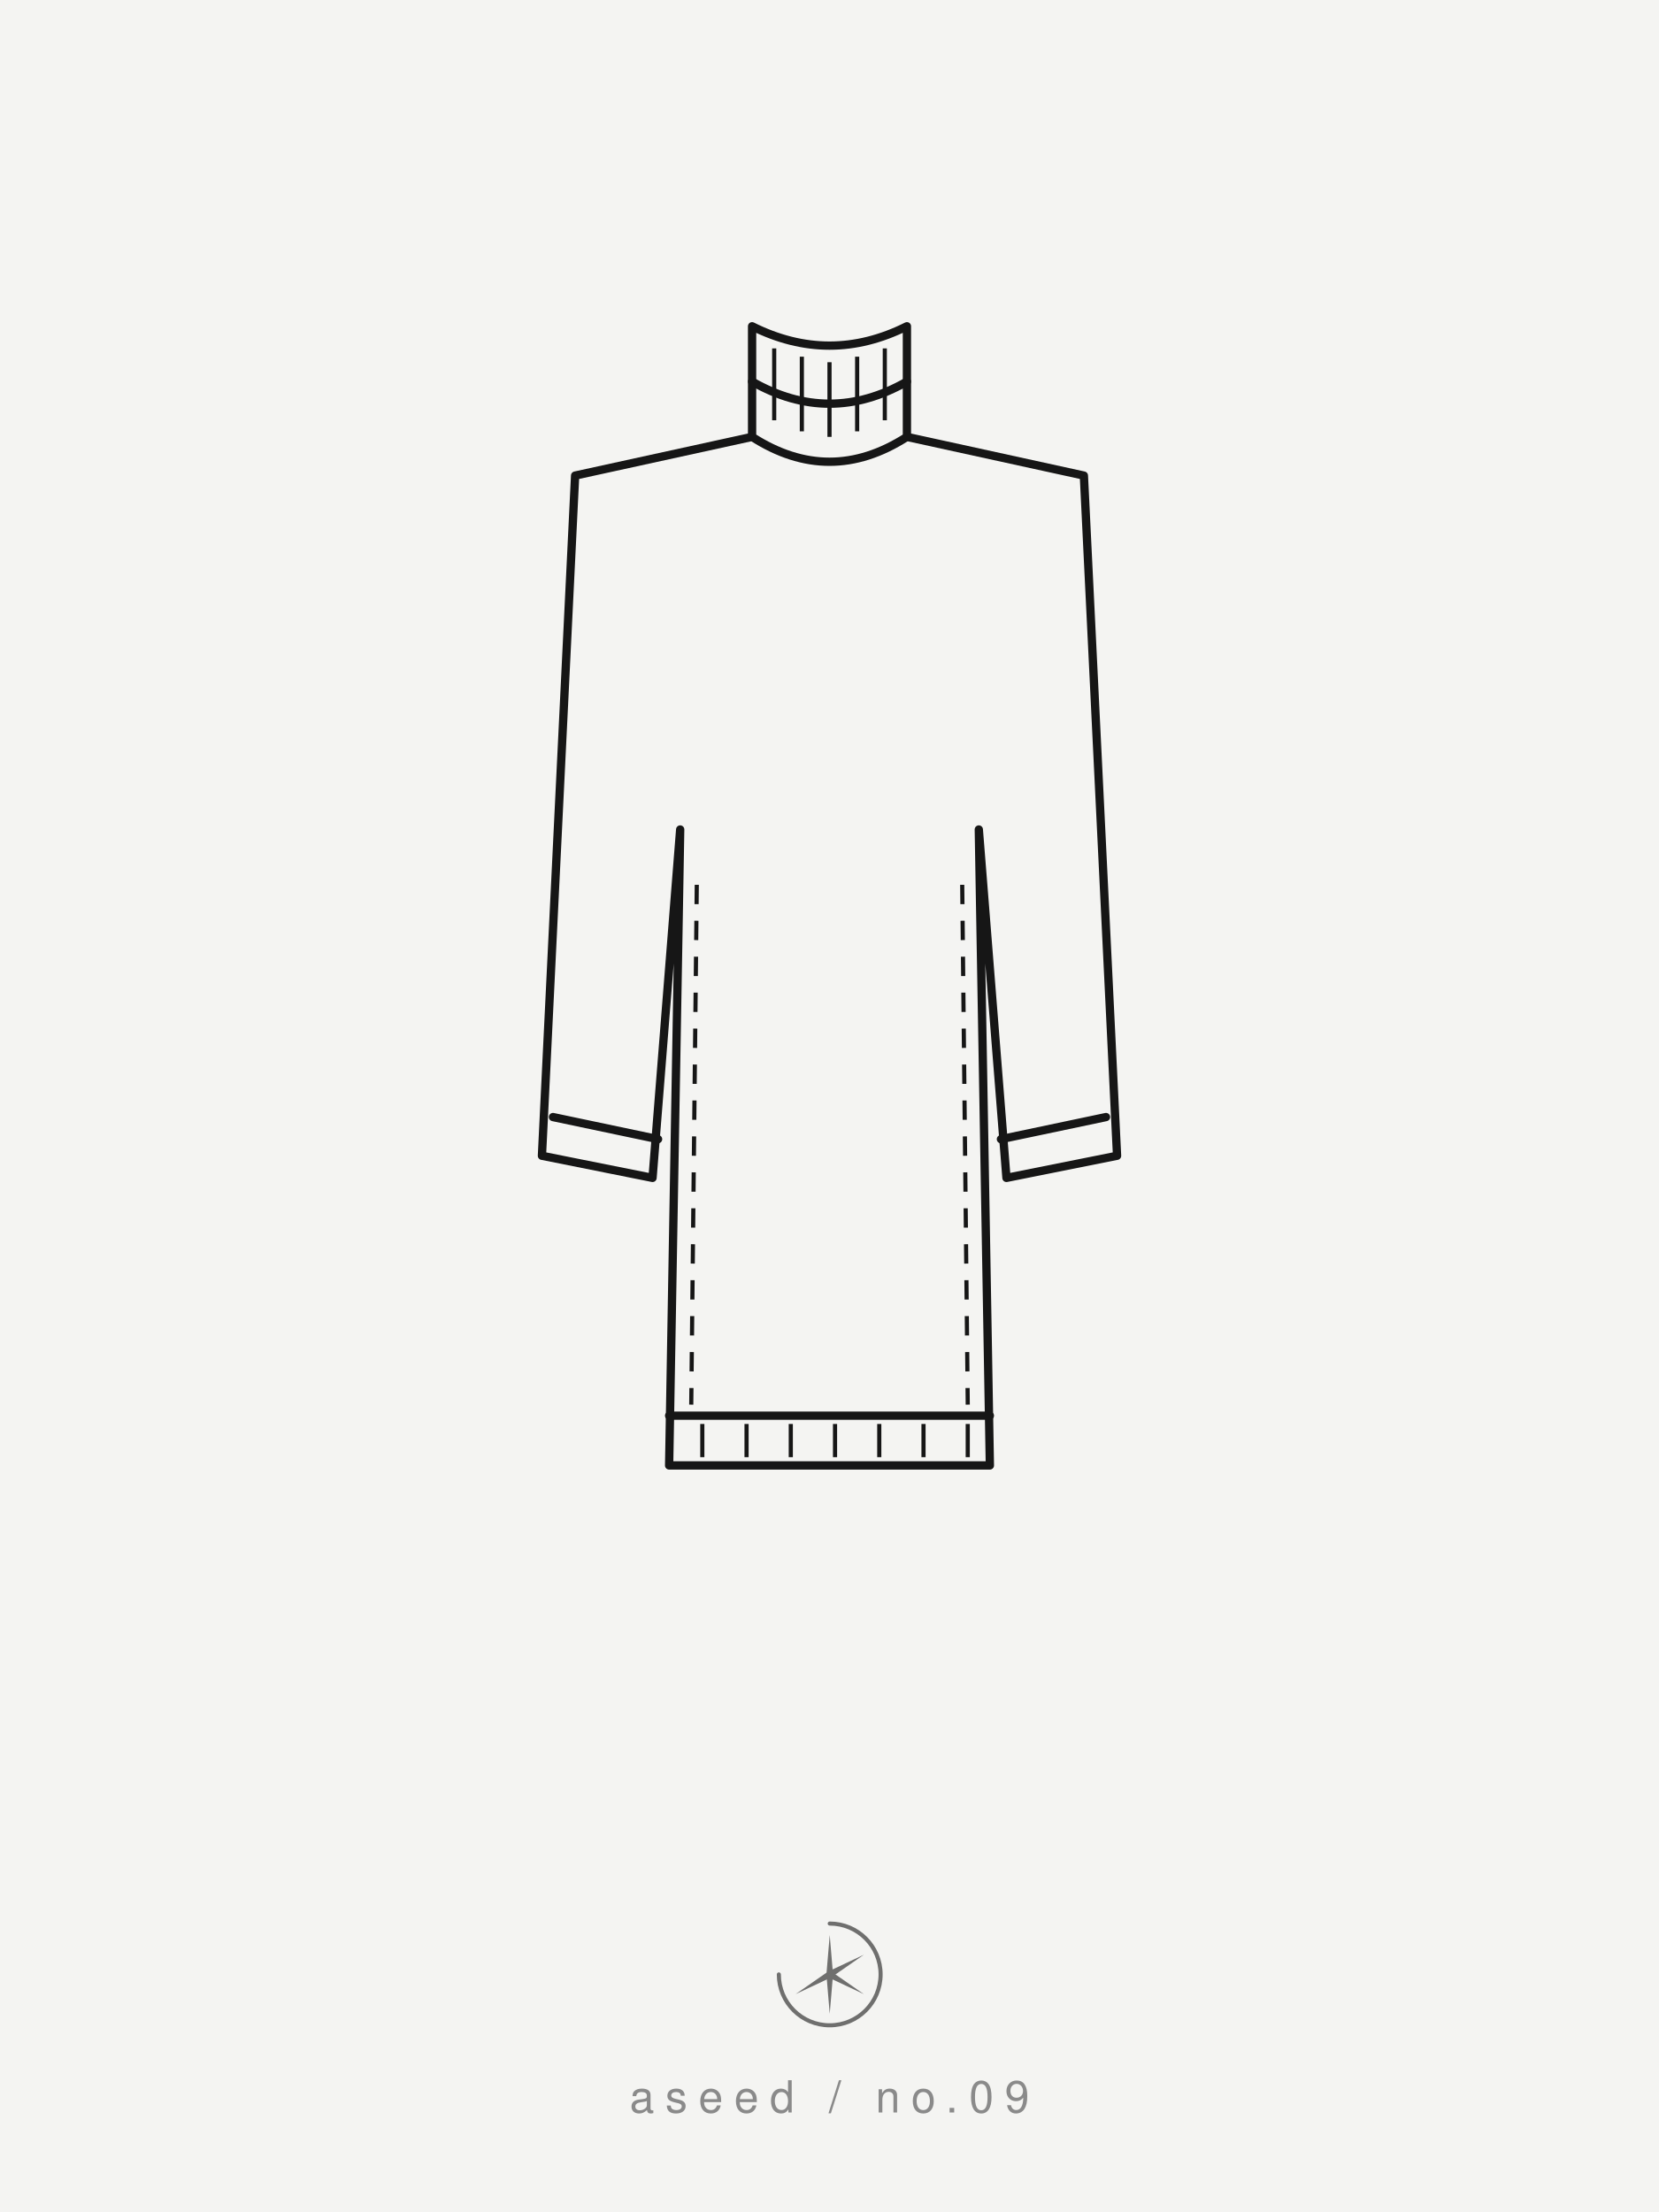
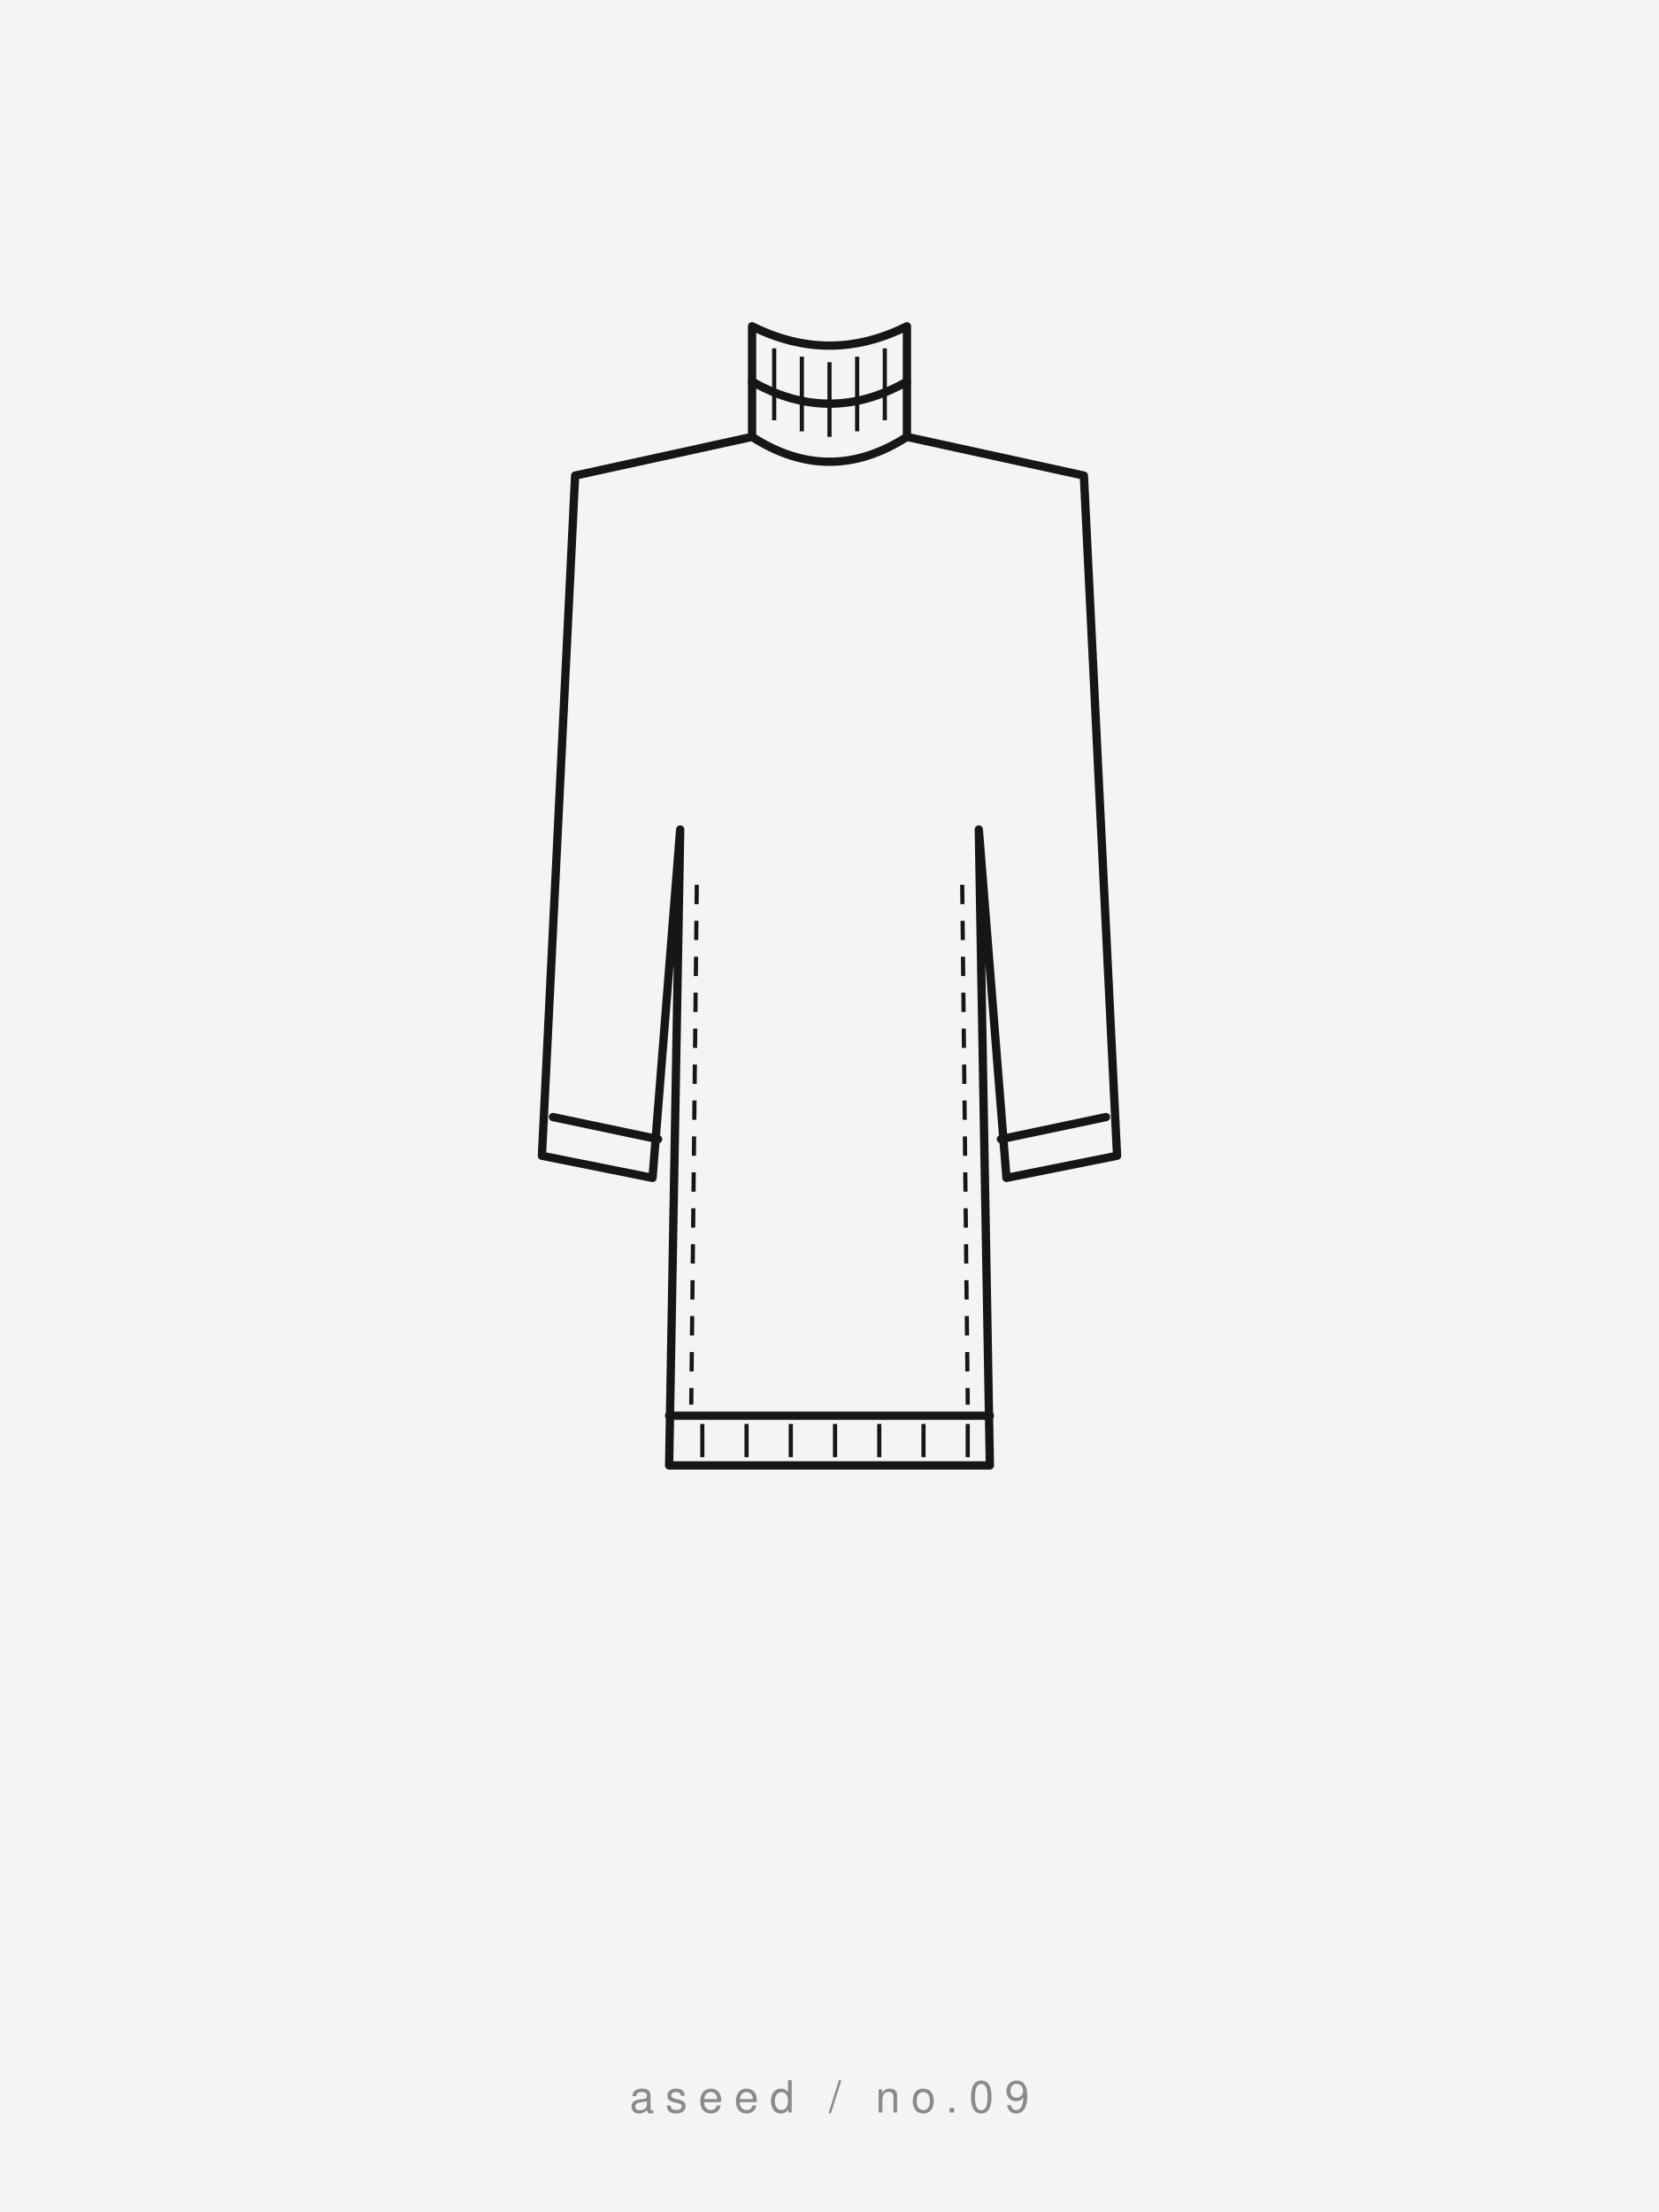
<svg xmlns="http://www.w3.org/2000/svg" viewBox="0 0 600 800">
  <rect width="600" height="800" fill="#f4f4f2" />
  <g fill="none" stroke="#161616" stroke-width="3" stroke-linecap="round" stroke-linejoin="round">
    <path d="M272,118 Q300,132 328,118 L328,158 Q300,176 272,158 Z" />
    <path d="M272,138 Q300,154 328,138" />
    <path d="M272,158 L208,172 L196,418 L236,426 L246,300 L242,530 L358,530 L354,300 L364,426 L404,418 L392,172 L328,158" />
    <path d="M242,512 L358,512" />
    <path d="M200,404 L238,412 M400,404 L362,412" />
  </g>
  <g fill="none" stroke="#161616" stroke-width="1.5">
    <path d="M280,126 L280,152 M290,129 L290,156 M300,131 L300,158 M310,129 L310,156 M320,126 L320,152" />
    <path d="M254,515 L254,527 M270,515 L270,527 M286,515 L286,527 M302,515 L302,527 M318,515 L318,527 M334,515 L334,527 M350,515 L350,527" />
  </g>
  <g fill="none" stroke="#161616" stroke-width="1.5" stroke-dasharray="7 6">
    <path d="M252,320 L250,508 M348,320 L350,508" />
  </g>
-   <g fill="#161616" opacity=".6" transform="translate(278,692) scale(0.92)">
-     <path d="M24,4 A20,20 0 1 1 4,24" fill="none" stroke-linecap="round" stroke="#161616" stroke-width="1.6" />
-     <path d="M22.7,24 L24,8.5 L25.3,24 Z" />
-     <path d="M22.7,24 L24,8.5 L25.3,24 Z" transform="rotate(60 24 24)" />
-     <path d="M22.7,24 L24,8.5 L25.3,24 Z" transform="rotate(120 24 24)" />
-     <path d="M22.7,24 L24,8.5 L25.3,24 Z" transform="rotate(180 24 24)" />
-     <path d="M22.7,24 L24,8.5 L25.3,24 Z" transform="rotate(240 24 24)" />
-   </g>
  <text x="300" y="764" font-family="Helvetica, Arial, sans-serif" font-size="16" letter-spacing="4" fill="#8a8a8a" text-anchor="middle">aseed / no.09</text>
</svg>
